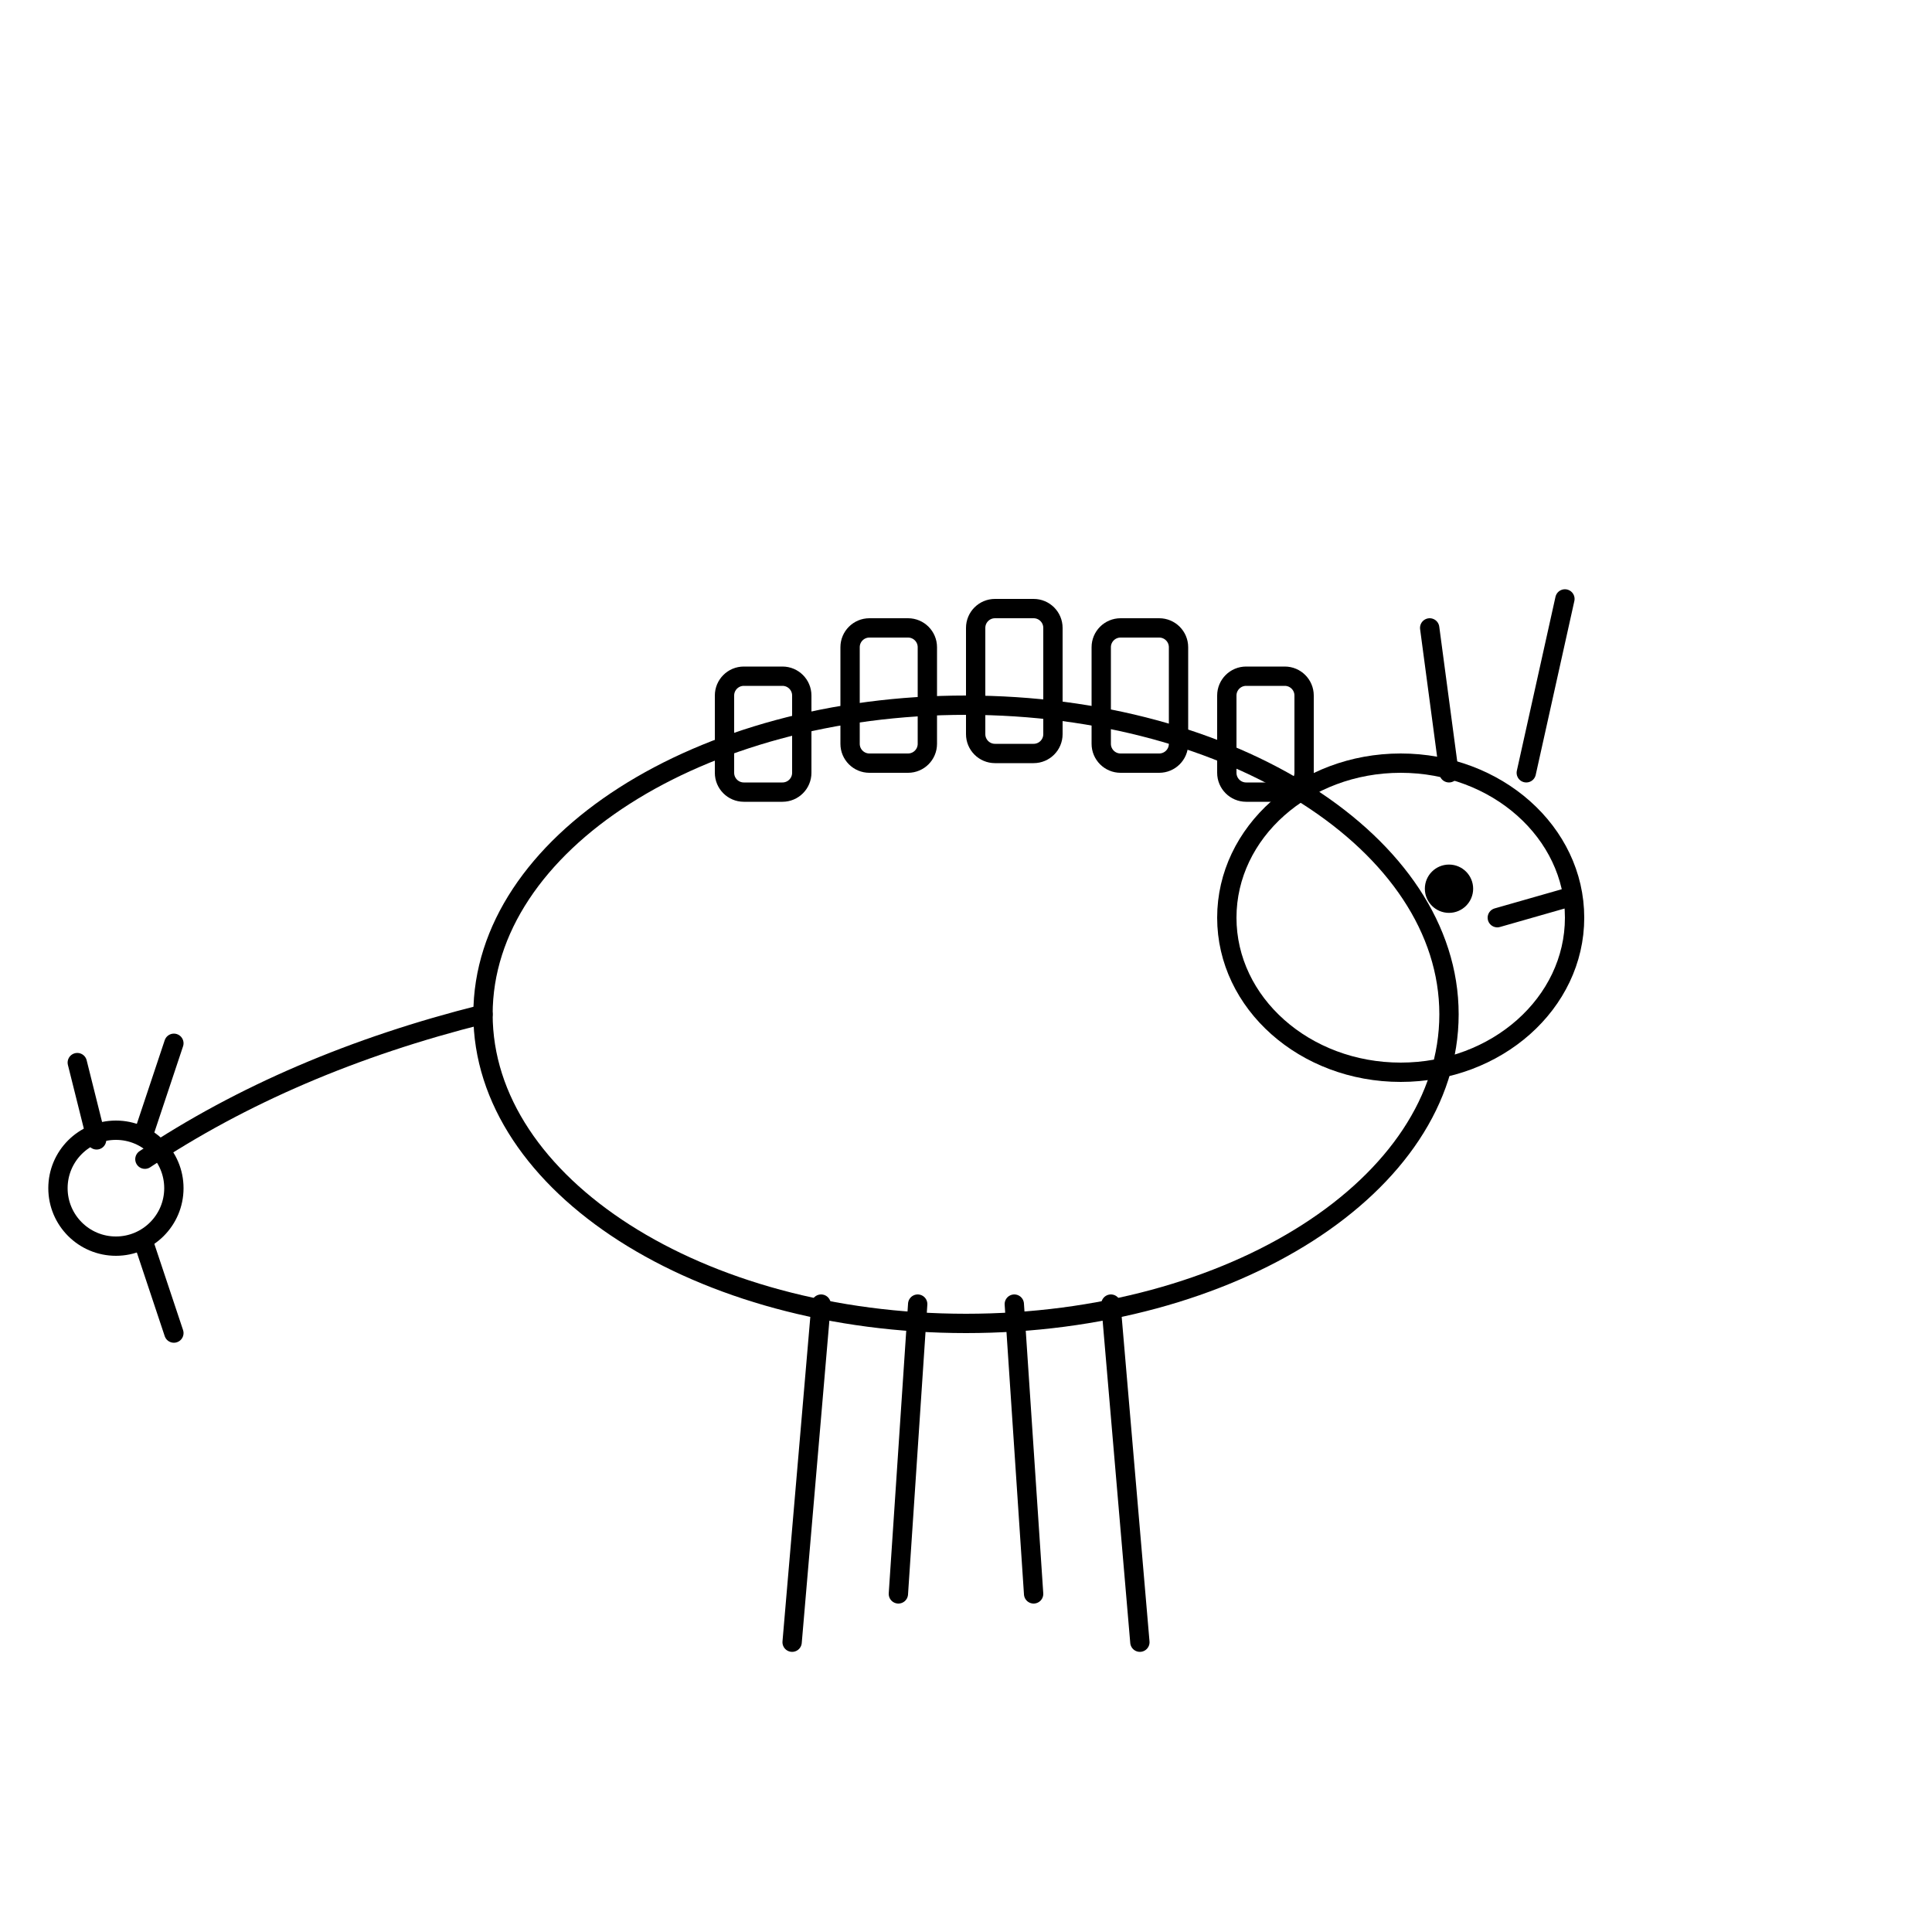
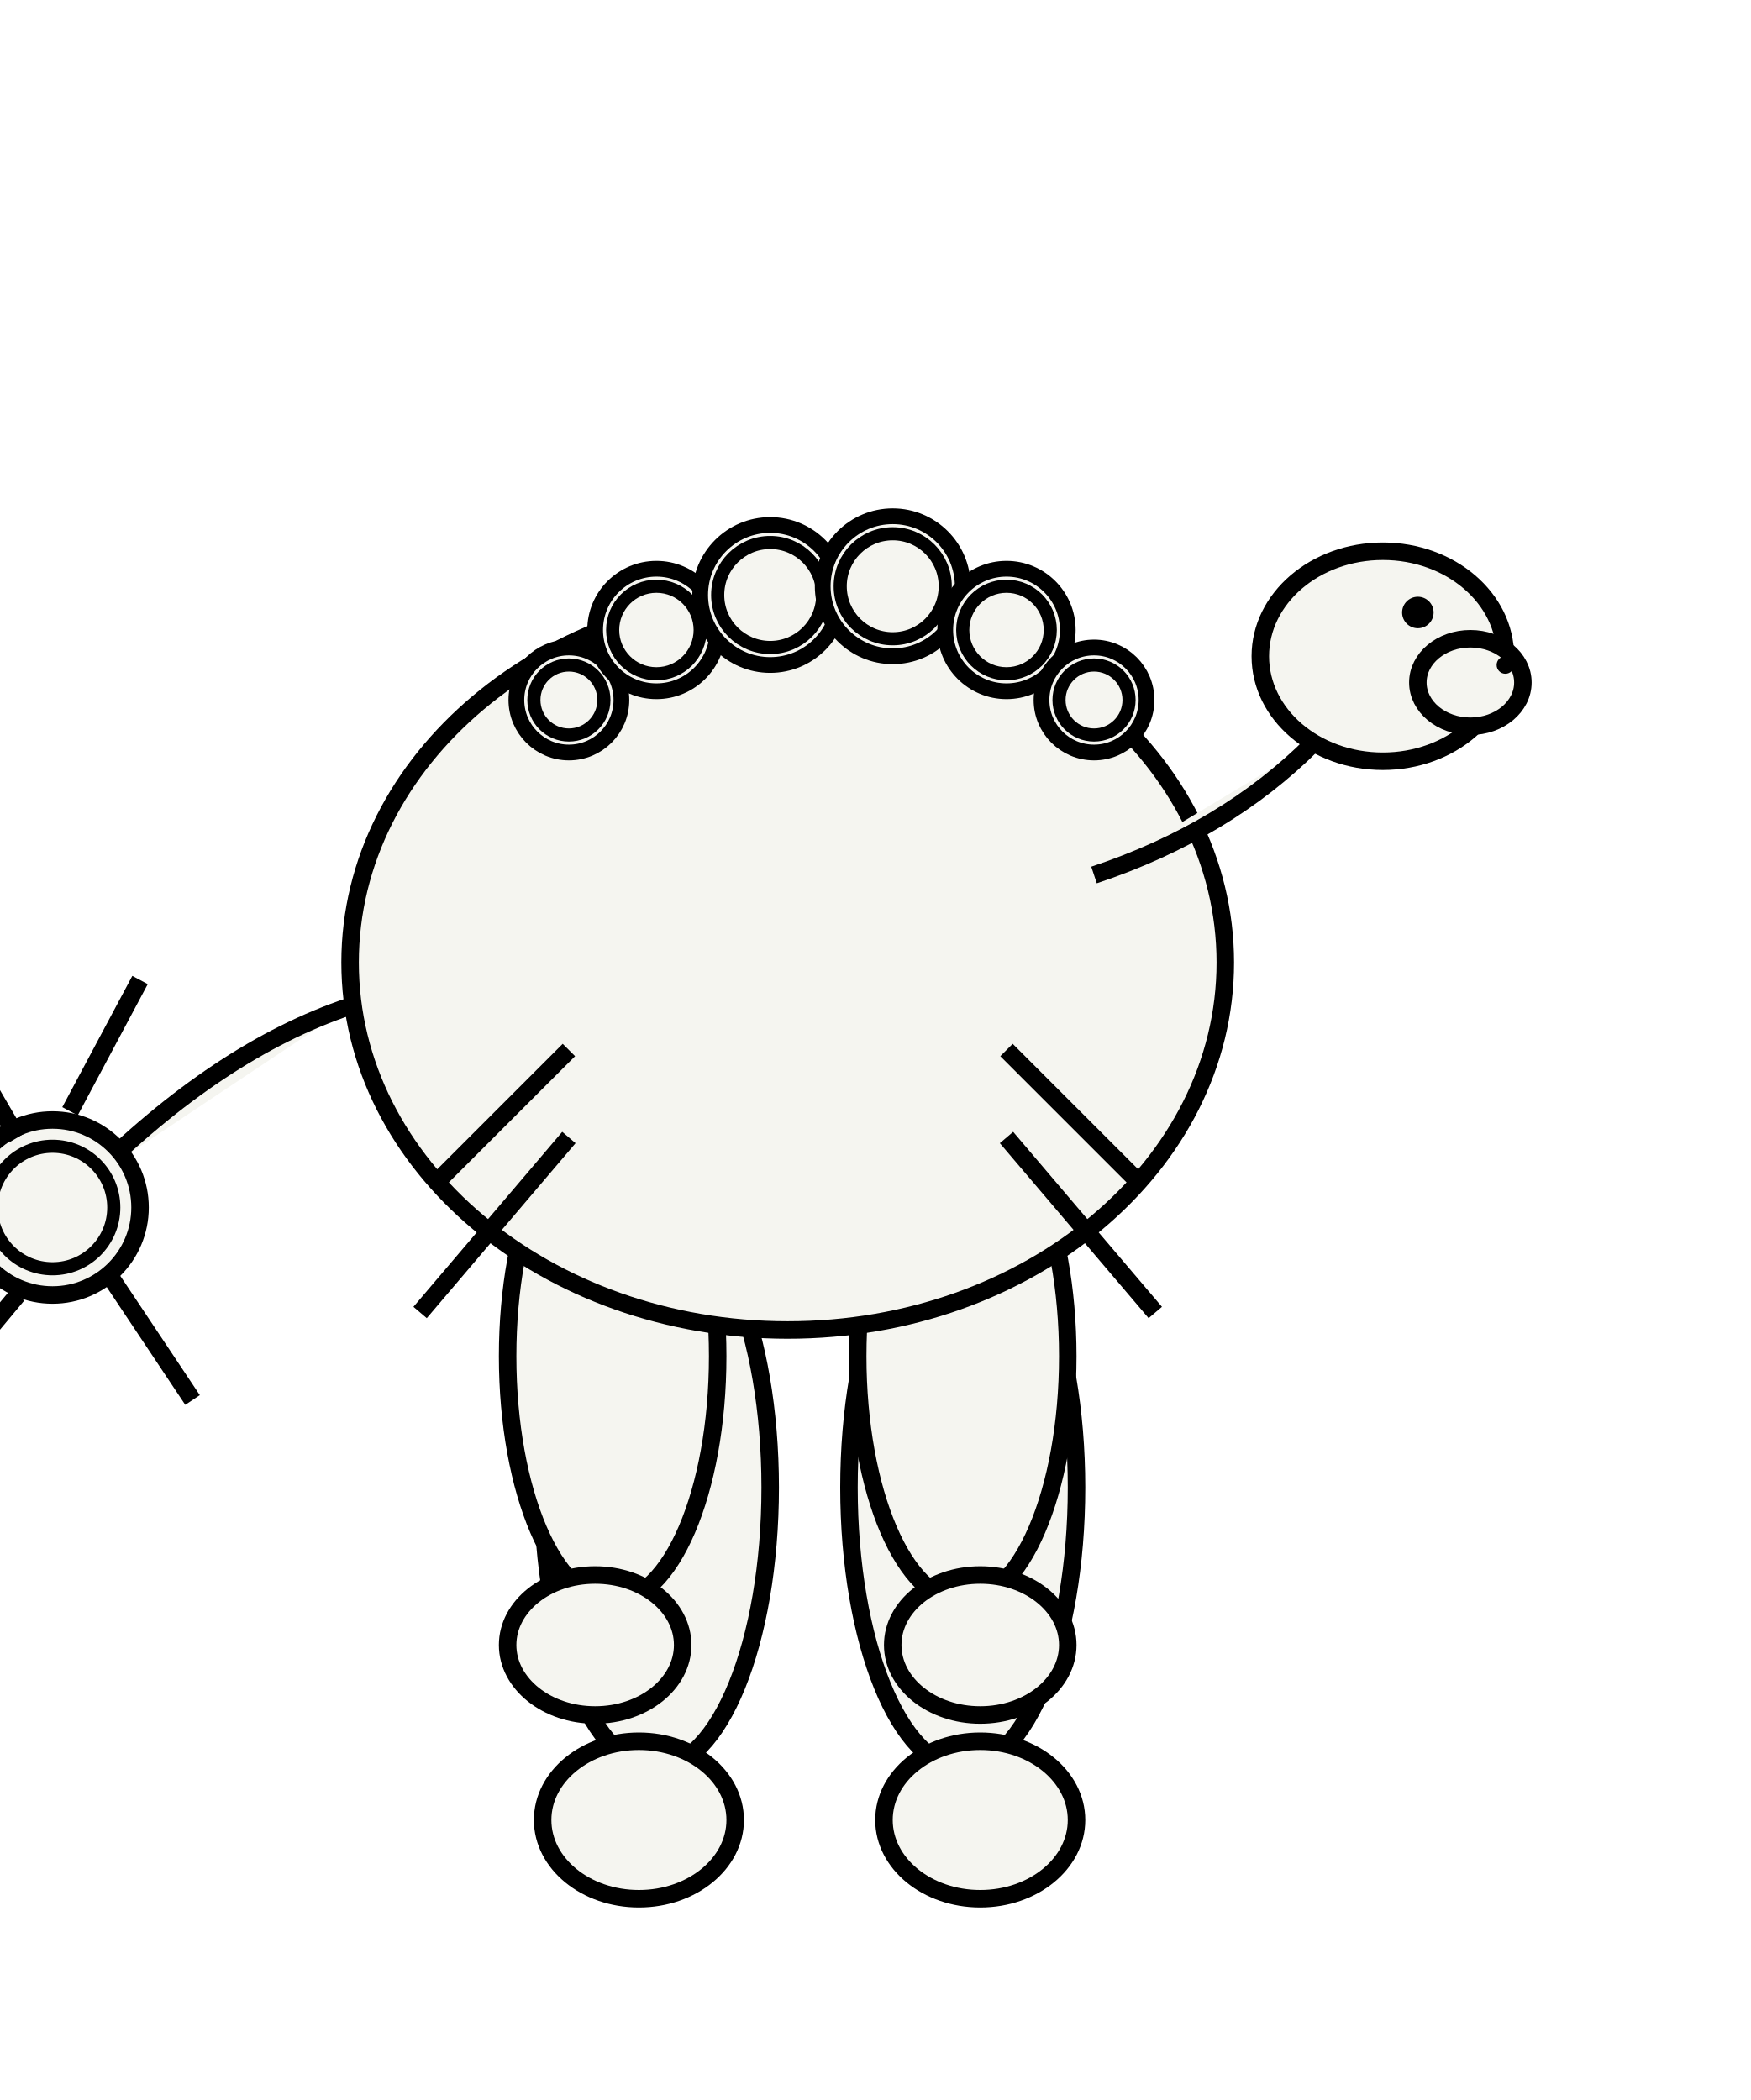
- <svg xmlns="http://www.w3.org/2000/svg" viewBox="0 0 200 200" style="background-color: #f5f5f0;">
-   <g stroke="#000" stroke-width="2" fill="none" stroke-linecap="round" stroke-linejoin="round">
-     <ellipse cx="100" cy="105" rx="50" ry="32" />
-     <rect x="75" y="70" width="8" height="12" rx="2" />
-     <rect x="88" y="65" width="8" height="14" rx="2" />
-     <rect x="101" y="63" width="8" height="15" rx="2" />
-     <rect x="114" y="65" width="8" height="14" rx="2" />
-     <rect x="127" y="70" width="8" height="12" rx="2" />
-     <ellipse cx="145" cy="95" rx="18" ry="16" />
-     <circle cx="150" cy="92" r="1.5" fill="#000" />
-     <path d="M 155 95 L 162 93" />
-     <line x1="150" y1="80" x2="148" y2="65" />
-     <line x1="158" y1="80" x2="162" y2="62" />
-     <path d="M 85 135 L 82 170" />
-     <path d="M 115 135 L 118 170" />
-     <path d="M 95 135 L 93 165" />
-     <path d="M 105 135 L 107 165" />
-     <path d="M 50 105 Q 30 110 15 120" />
-     <circle cx="12" cy="123" r="6" />
-     <line x1="10" y1="118" x2="8" y2="110" />
-     <line x1="15" y1="117" x2="18" y2="108" />
-     <line x1="15" y1="129" x2="18" y2="138" />
+ <svg xmlns="http://www.w3.org/2000/svg" viewBox="0 0 200 240" style="background-color: #f5f5f0;">
+   <defs>
+     <style>
+       .dino-outline { stroke: #000; stroke-width: 1.5; fill: none; stroke-linecap: round; stroke-linejoin: round; }
+       .dino-body { stroke: #000; stroke-width: 2; fill: #f5f5f0; }
+       .armor { stroke: #000; stroke-width: 1.8; fill: #f5f5f0; }
+       .spike { stroke: #000; stroke-width: 2; fill: #f5f5f0; }
+     </style>
+   </defs>
+   <g>
+     <ellipse cx="75" cy="170" rx="13" ry="32" class="dino-body" />
+     <ellipse cx="110" cy="170" rx="13" ry="32" class="dino-body" />
+     <ellipse cx="73" cy="208" rx="11" ry="9" class="dino-body" />
+     <ellipse cx="112" cy="208" rx="11" ry="9" class="dino-body" />
+     <ellipse cx="70" cy="155" rx="12" ry="28" class="dino-body" />
+     <ellipse cx="110" cy="155" rx="12" ry="28" class="dino-body" />
+     <ellipse cx="68" cy="188" rx="10" ry="8" class="dino-body" />
+     <ellipse cx="112" cy="188" rx="10" ry="8" class="dino-body" />
+     <ellipse cx="90" cy="110" rx="50" ry="42" class="dino-body" />
+     <circle cx="65" cy="80" r="6" class="armor" />
+     <circle cx="75" cy="72" r="7" class="armor" />
+     <circle cx="88" cy="68" r="8" class="armor" />
+     <circle cx="102" cy="67" r="8" class="armor" />
+     <circle cx="115" cy="72" r="7" class="armor" />
+     <circle cx="125" cy="80" r="6" class="armor" />
+     <circle cx="65" cy="80" r="4" class="dino-outline" />
+     <circle cx="75" cy="72" r="5" class="dino-outline" />
+     <circle cx="88" cy="68" r="6" class="dino-outline" />
+     <circle cx="102" cy="67" r="6" class="dino-outline" />
+     <circle cx="115" cy="72" r="5" class="dino-outline" />
+     <circle cx="125" cy="80" r="4" class="dino-outline" />
+     <path d="M 125 100 Q 140 95 150 85" class="dino-body" stroke-width="2.2" />
+     <ellipse cx="158" cy="75" rx="14" ry="12" class="dino-body" />
+     <ellipse cx="168" cy="78" rx="6" ry="5" class="dino-body" />
+     <circle cx="162" cy="70" r="1.8" fill="#000" />
+     <circle cx="172" cy="76" r="1" fill="#000" />
+     <line x1="65" y1="120" x2="50" y2="135" class="spike" stroke-width="2" />
+     <line x1="65" y1="130" x2="48" y2="150" class="spike" stroke-width="2" />
+     <line x1="115" y1="130" x2="132" y2="150" class="spike" stroke-width="2" />
+     <line x1="115" y1="120" x2="130" y2="135" class="spike" stroke-width="2" />
+     <path d="M 40 115 Q 25 120 10 135" class="dino-body" stroke-width="2.2" />
+     <circle cx="6" cy="138" r="10" class="dino-body" stroke-width="2.2" />
+     <circle cx="6" cy="138" r="7" class="dino-outline" stroke-width="1.2" />
+     <line x1="2" y1="130" x2="-5" y2="118" class="spike" stroke-width="1.8" />
+     <line x1="8" y1="127" x2="16" y2="112" class="spike" stroke-width="1.8" />
+     <line x1="12" y1="145" x2="22" y2="160" class="spike" stroke-width="1.8" />
+     <line x1="2" y1="148" x2="-8" y2="160" class="spike" stroke-width="1.8" />
  </g>
</svg>
